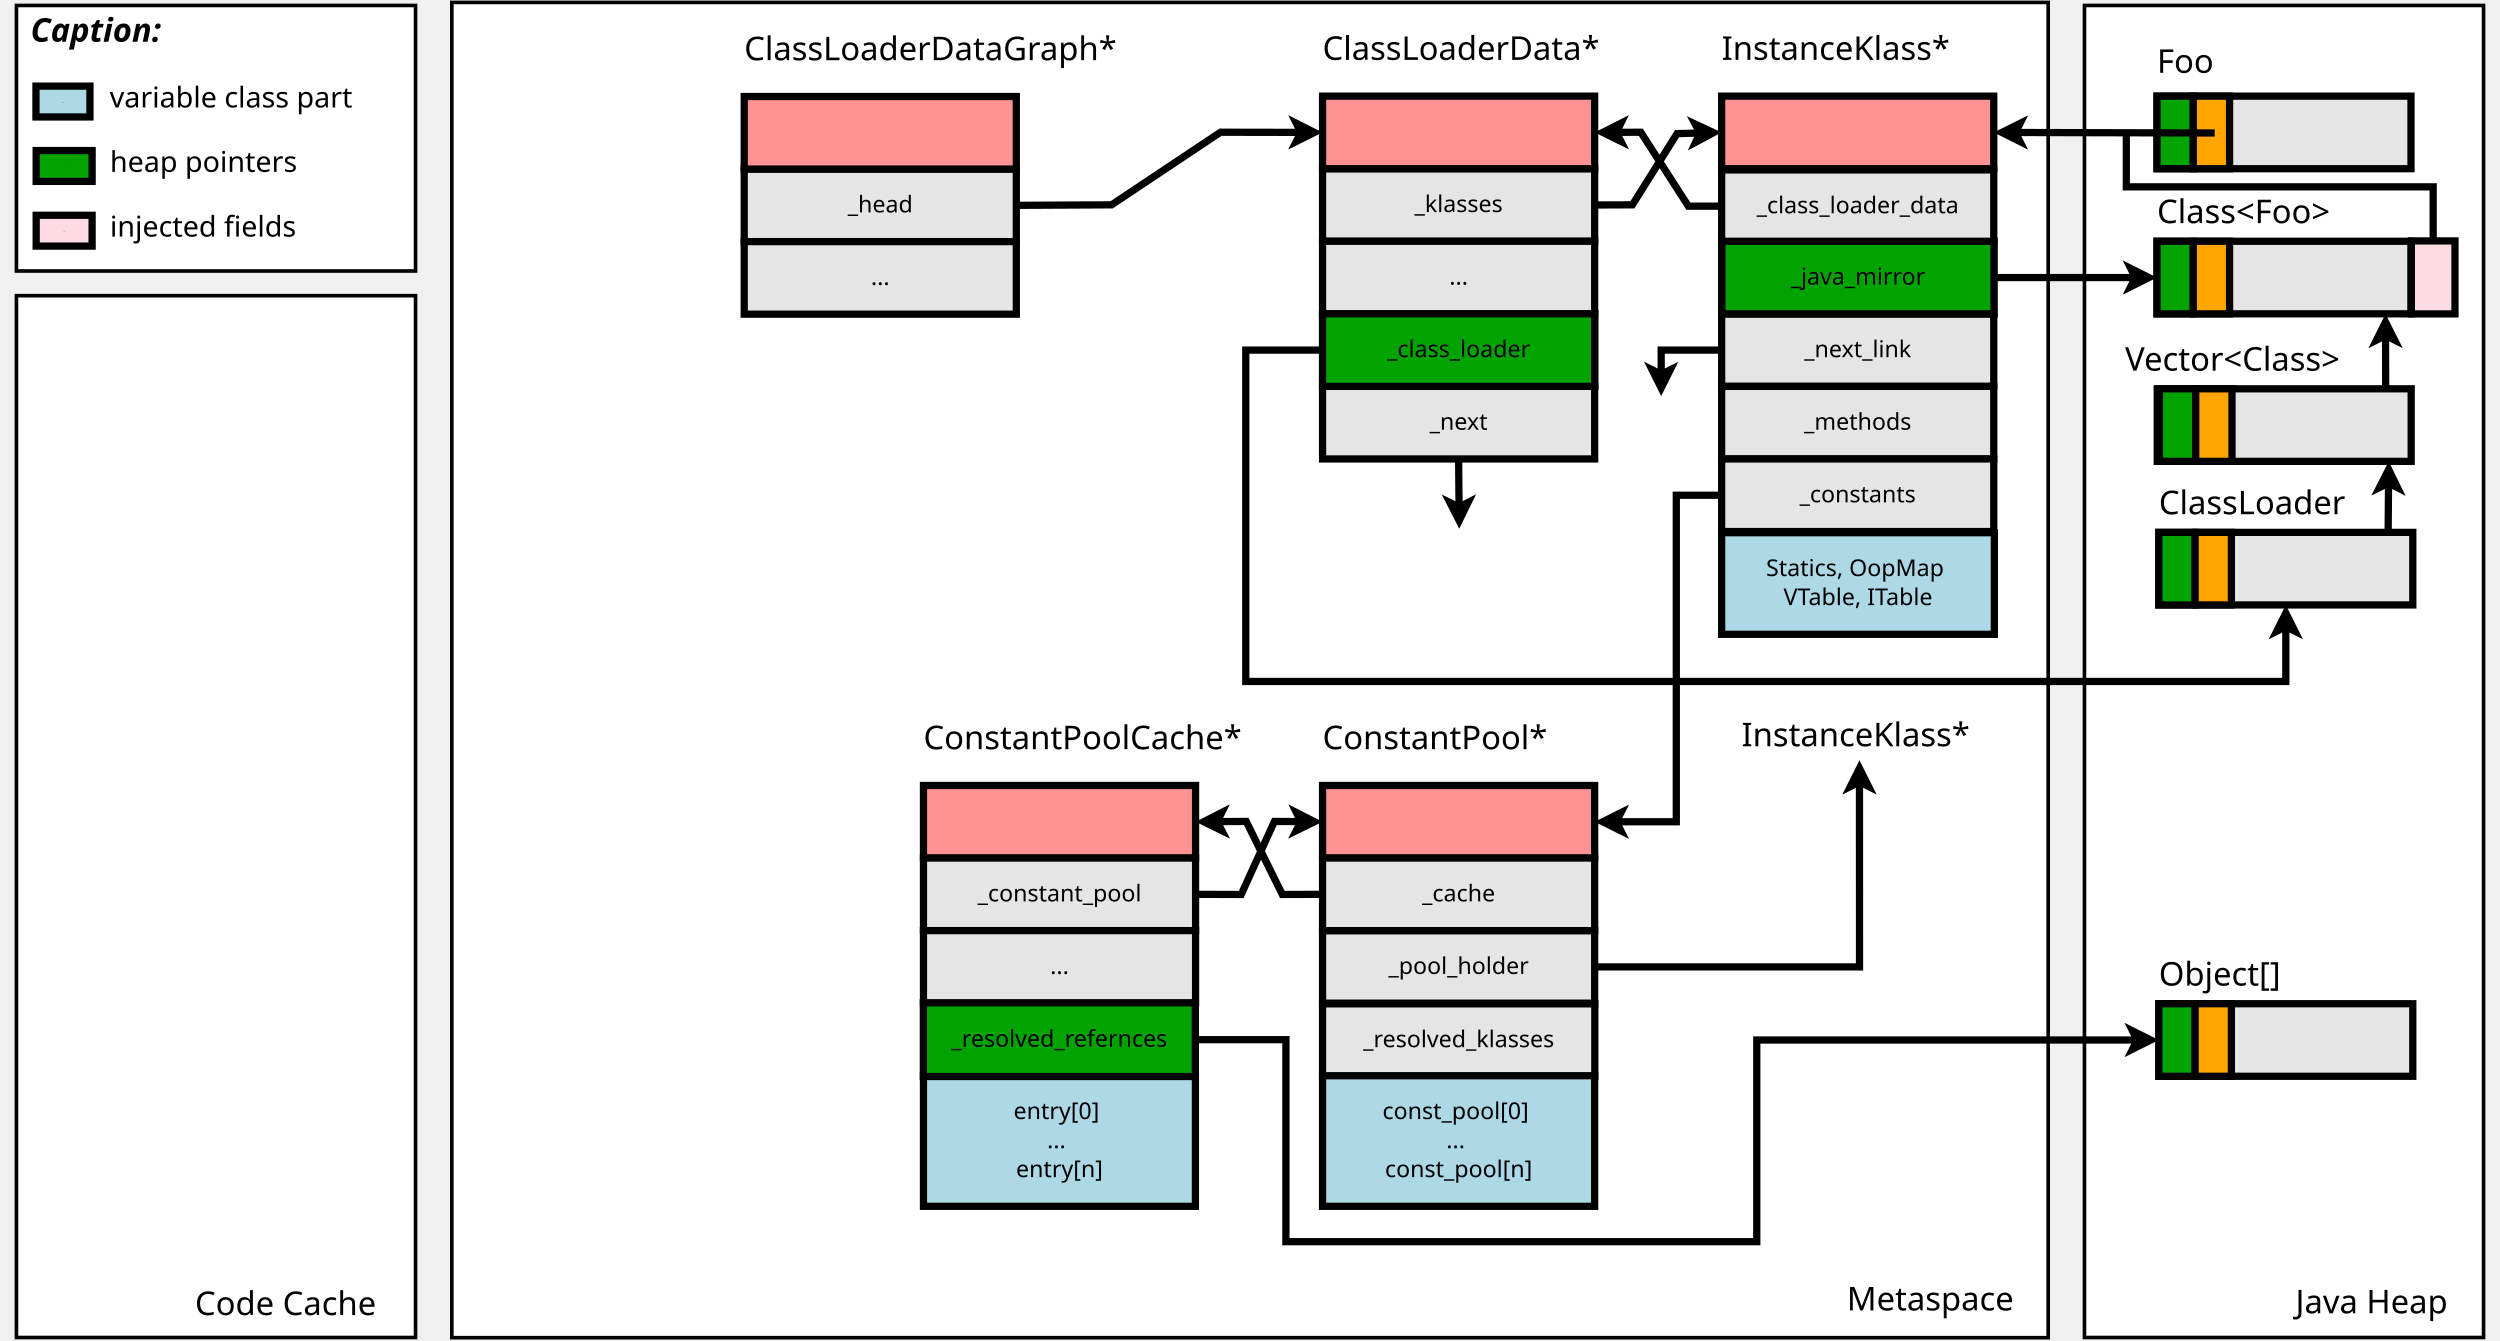
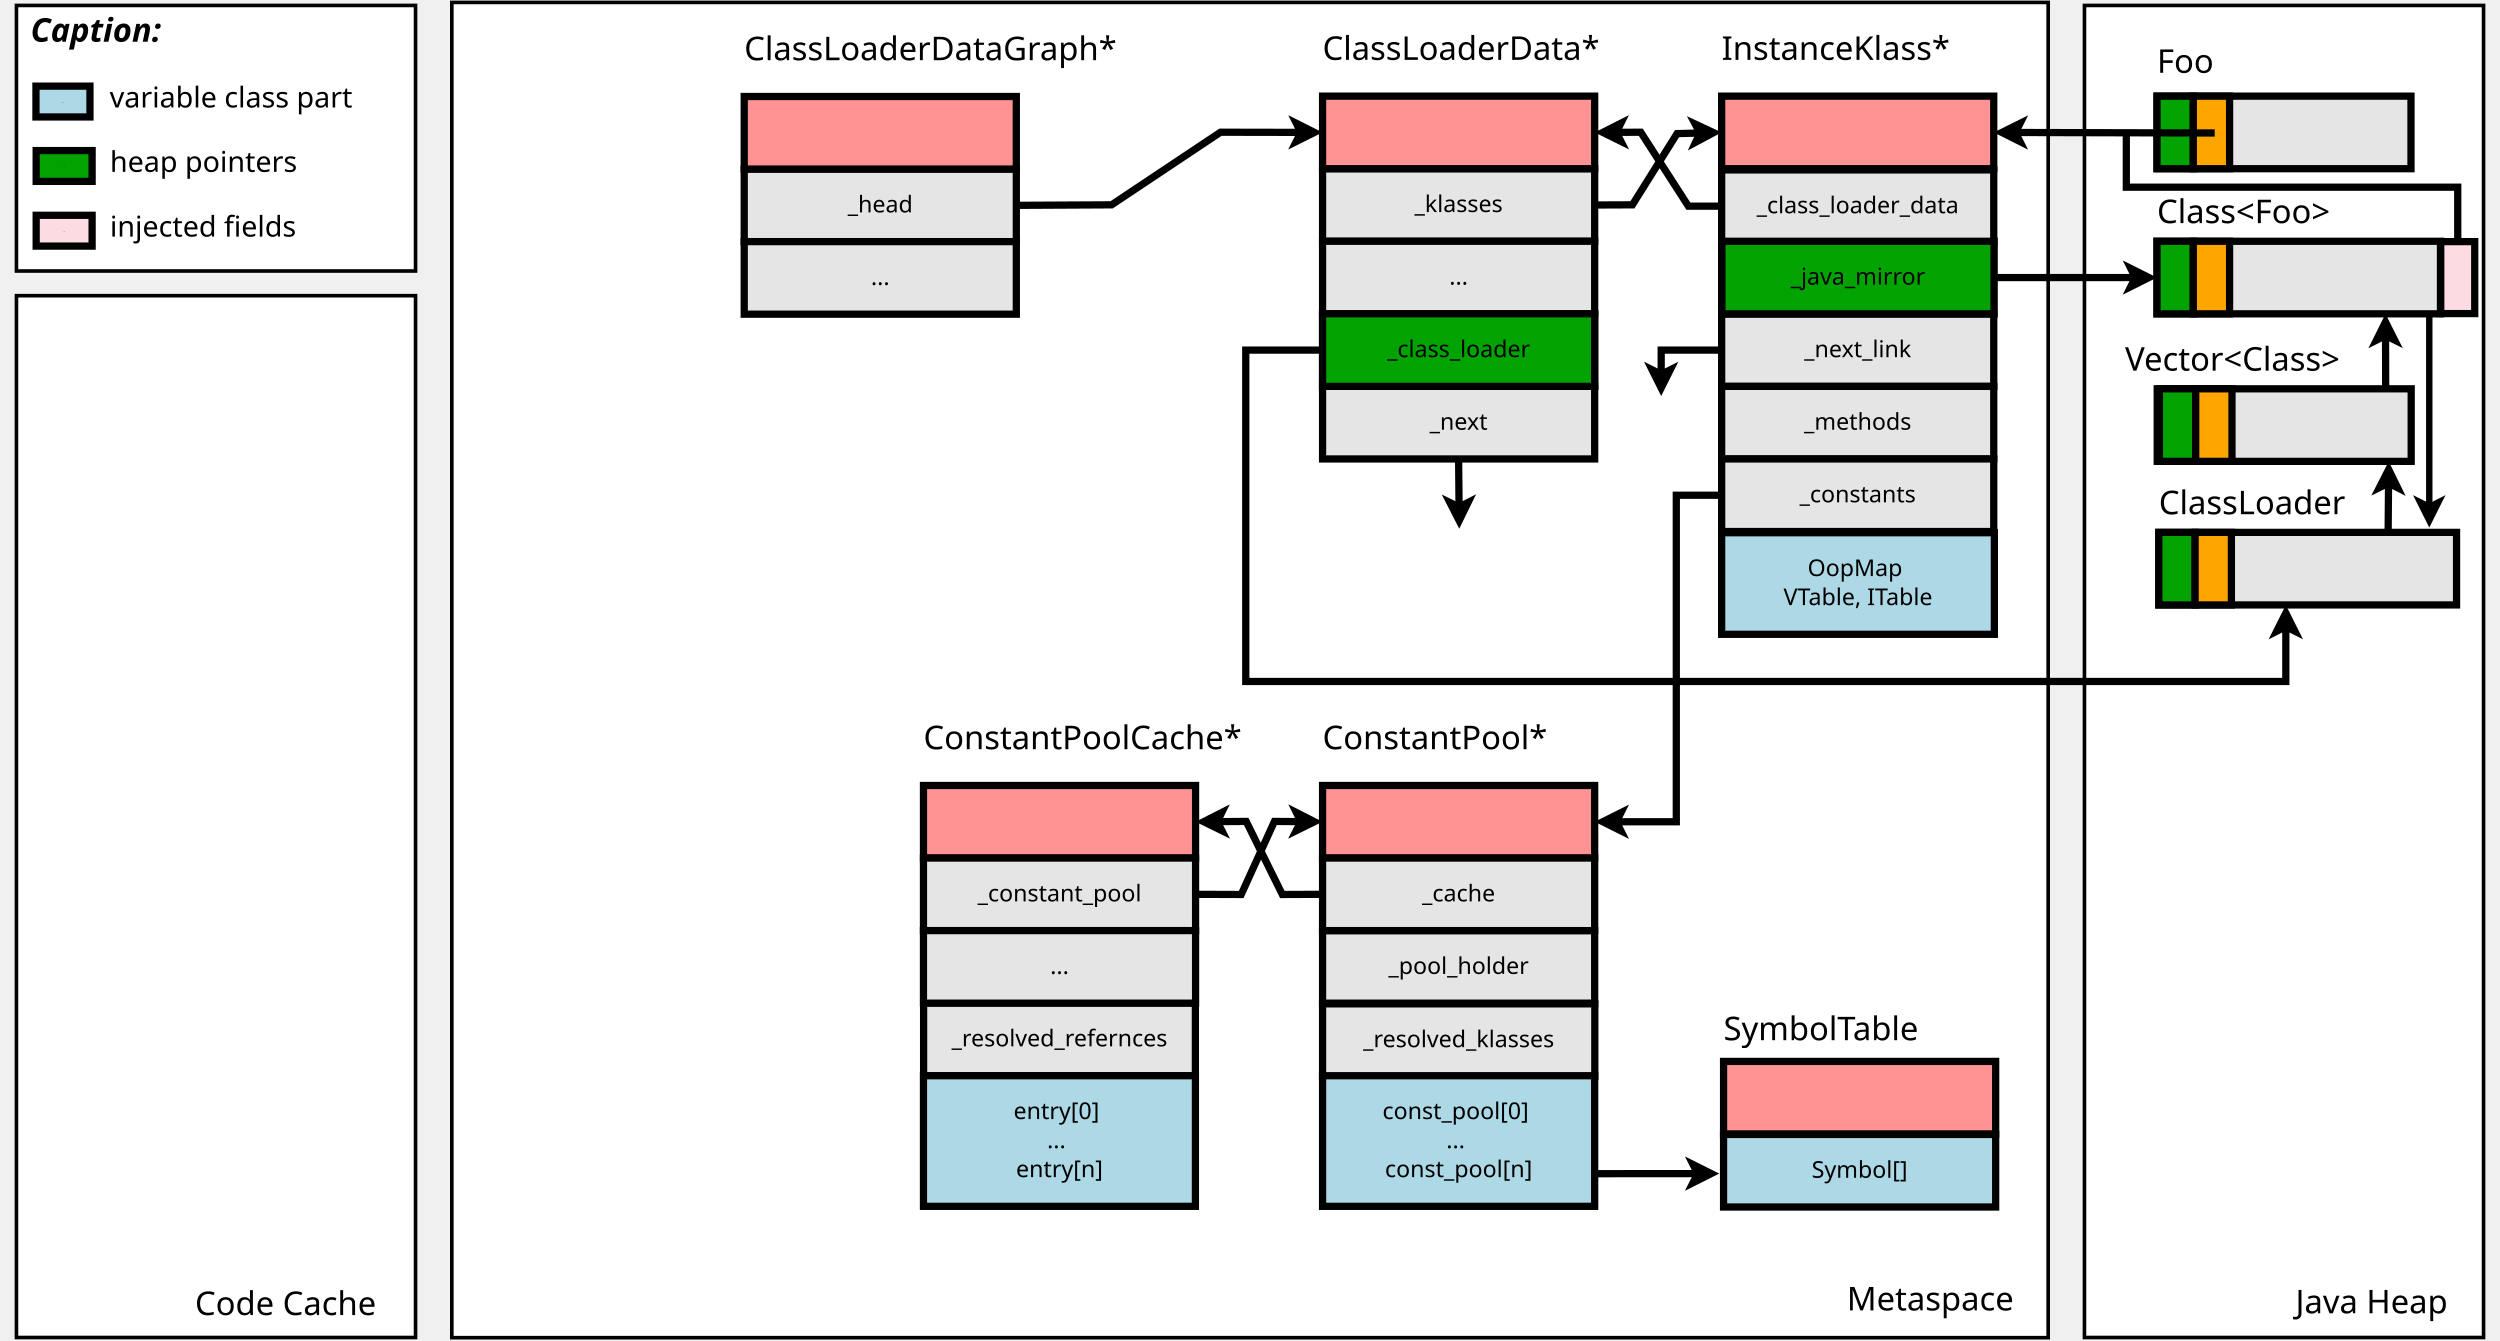
<svg xmlns="http://www.w3.org/2000/svg" width="69cm" height="37cm" viewBox="-181 -33 1362 739">
  <text font-size="12.8" style="fill: #000000;text-anchor:start;font-family:sans-serif;font-style:normal;font-weight:normal" x="-50" y="280">
    <tspan x="-50" y="280" />
  </text>
  <text font-size="12.8" style="fill: #000000;text-anchor:start;font-family:sans-serif;font-style:normal;font-weight:normal" x="-70" y="417.154">
    <tspan x="-70" y="417.154" />
  </text>
  <g>
    <rect style="fill: #ffffff" x="60" y="-31.662" width="880" height="736.067" />
    <rect style="fill: none; fill-opacity:0; stroke-width: 2; stroke: #000000" x="60" y="-31.662" width="880" height="736.067" />
  </g>
  <text font-size="18.062" style="fill: #000000;text-anchor:start;font-family:sans-serif;font-style:normal;font-weight:normal" x="829.03" y="689.372">
    <tspan x="829.03" y="689.372">Metaspace</tspan>
  </text>
  <g>
    <rect style="fill: #ffffff" x="-180" y="130" width="220" height="574.306" />
    <rect style="fill: none; fill-opacity:0; stroke-width: 2; stroke: #000000" x="-180" y="130" width="220" height="574.306" />
    <text font-size="12.8" style="fill: #000000;text-anchor:middle;font-family:sans-serif;font-style:normal;font-weight:normal" x="-70" y="421.053">
      <tspan x="-70" y="421.053" />
    </text>
  </g>
  <text font-size="18.062" style="fill: #000000;text-anchor:start;font-family:sans-serif;font-style:normal;font-weight:normal" x="-81.586" y="691.922">
    <tspan x="-81.586" y="691.922">Code Cache</tspan>
  </text>
  <g>
    <rect style="fill: #ffffff" x="960" y="-30" width="220" height="734.306" />
    <rect style="fill: none; fill-opacity:0; stroke-width: 2; stroke: #000000" x="960" y="-30" width="220" height="734.306" />
  </g>
  <text font-size="18.062" style="fill: #000000;text-anchor:start;font-family:sans-serif;font-style:normal;font-weight:normal" x="1076.35" y="690.958">
    <tspan x="1076.35" y="690.958">Java Heap</tspan>
  </text>
  <g>
    <rect style="fill: #ffffff" x="-180" y="-30" width="220" height="146.389" />
    <rect style="fill: none; fill-opacity:0; stroke-width: 2; stroke: #000000" x="-180" y="-30" width="220" height="146.389" />
    <text font-size="12.8" style="fill: #000000;text-anchor:middle;font-family:sans-serif;font-style:normal;font-weight:normal" x="-70" y="47.094">
      <tspan x="-70" y="47.094" />
    </text>
  </g>
  <g>
    <text font-size="18.062" style="fill: #000000;text-anchor:start;font-family:sans-serif;font-style:normal;font-weight:normal" x="1000" y="7.144">
      <tspan x="1000" y="7.144">Foo</tspan>
    </text>
    <g>
      <g>
        <rect style="fill: #e5e5e5" x="1000" y="20" width="140" height="40" />
        <rect style="fill: none; fill-opacity:0; stroke-width: 4; stroke: #000000" x="1000" y="20" width="140" height="40" />
        <text font-size="12.8" style="fill: #000000;text-anchor:middle;font-family:sans-serif;font-style:normal;font-weight:normal" x="1070" y="43.9">
          <tspan x="1070" y="43.9" />
        </text>
      </g>
      <g>
        <rect style="fill: #00a300" x="1000" y="20" width="20" height="40" />
        <rect style="fill: none; fill-opacity:0; stroke-width: 4; stroke: #000000" x="1000" y="20" width="20" height="40" />
        <text font-size="12.8" style="fill: #000000;text-anchor:middle;font-family:sans-serif;font-style:normal;font-weight:normal" x="1010" y="43.9">
          <tspan x="1010" y="43.9" />
        </text>
      </g>
      <g>
        <rect style="fill: #ffa500" x="1020" y="20" width="20" height="40" />
        <rect style="fill: none; fill-opacity:0; stroke-width: 4; stroke: #000000" x="1020" y="20" width="20" height="40" />
        <text font-size="12.8" style="fill: #000000;text-anchor:middle;font-family:sans-serif;font-style:normal;font-weight:normal" x="1030" y="43.9">
          <tspan x="1030" y="43.9" />
        </text>
      </g>
    </g>
  </g>
  <g>
    <rect style="fill: #e5e5e5" x="760" y="140" width="150" height="40" />
    <rect style="fill: none; fill-opacity:0; stroke-width: 4; stroke: #000000" x="760" y="140" width="150" height="40" />
    <text font-size="12.8" style="fill: #000000;text-anchor:middle;font-family:sans-serif;font-style:normal;font-weight:normal" x="835" y="163.9">
      <tspan x="835" y="163.9">_next_link</tspan>
    </text>
  </g>
  <g>
    <rect style="fill: #ff9292" x="760" y="20" width="150" height="40" />
    <rect style="fill: none; fill-opacity:0; stroke-width: 4; stroke: #000000" x="760" y="20" width="150" height="40" />
    <text font-size="12.8" style="fill: #000000;text-anchor:middle;font-family:sans-serif;font-style:normal;font-weight:normal" x="835" y="43.9">
      <tspan x="835" y="43.9" />
    </text>
  </g>
  <g>
    <rect style="fill: #e5e5e5" x="760" y="180" width="150" height="40" />
    <rect style="fill: none; fill-opacity:0; stroke-width: 4; stroke: #000000" x="760" y="180" width="150" height="40" />
    <text font-size="12.8" style="fill: #000000;text-anchor:middle;font-family:sans-serif;font-style:normal;font-weight:normal" x="835" y="203.9">
      <tspan x="835" y="203.9">_methods</tspan>
    </text>
  </g>
  <g>
    <rect style="fill: #e5e5e5" x="760" y="220" width="150" height="40" />
    <rect style="fill: none; fill-opacity:0; stroke-width: 4; stroke: #000000" x="760" y="220" width="150" height="40" />
    <text font-size="12.8" style="fill: #000000;text-anchor:middle;font-family:sans-serif;font-style:normal;font-weight:normal" x="835" y="243.9">
      <tspan x="835" y="243.9">_constants</tspan>
    </text>
  </g>
  <g>
    <rect style="fill: #e5e5e5" x="760" y="100" width="150" height="40" />
    <rect style="fill: none; fill-opacity:0; stroke-width: 4; stroke: #000000" x="760" y="100" width="150" height="40" />
    <text font-size="12.8" style="fill: #000000;text-anchor:middle;font-family:sans-serif;font-style:normal;font-weight:normal" x="835" y="123.9">
      <tspan x="835" y="123.9">_java_mirror</tspan>
    </text>
  </g>
  <text font-size="18.062" style="fill: #000000;text-anchor:start;font-family:sans-serif;font-style:normal;font-weight:normal" x="760" y="0">
    <tspan x="760" y="0">InstanceKlass*</tspan>
  </text>
  <text font-size="12.8" style="fill: #000000;text-anchor:start;font-family:sans-serif;font-style:normal;font-weight:normal" x="835" y="160">
    <tspan x="835" y="160" />
  </text>
  <g>
    <rect style="fill: #e5e5e5" x="760" y="60.667" width="150" height="40" />
    <rect style="fill: none; fill-opacity:0; stroke-width: 4; stroke: #000000" x="760" y="60.667" width="150" height="40" />
    <text font-size="12.8" style="fill: #000000;text-anchor:middle;font-family:sans-serif;font-style:normal;font-weight:normal" x="835" y="84.567">
      <tspan x="835" y="84.567">_class_loader_data</tspan>
    </text>
  </g>
  <g>
    <line style="fill: none; fill-opacity:0; stroke-width: 4; stroke: #000000" x1="1031.79" y1="40.314" x2="921.972" y2="40.031" />
    <polygon style="fill: #000000" points="914.472,40.011 924.485,35.037 921.972,40.031 924.459,45.037 " />
    <polygon style="fill: none; fill-opacity:0; stroke-width: 4; stroke: #000000" points="914.472,40.011 924.485,35.037 921.972,40.031 924.459,45.037 " />
  </g>
  <g>
    <rect style="fill: #add8e6" x="760" y="260.666" width="150.333" height="56" />
    <rect style="fill: none; fill-opacity:0; stroke-width: 4; stroke: #000000" x="760" y="260.666" width="150.333" height="56" />
    <text font-size="12.8" style="fill: #000000;text-anchor:middle;font-family:sans-serif;font-style:normal;font-weight:normal" x="835.167" y="284.566">
-       <tspan x="835.167" y="284.566">Statics, OopMap</tspan>
+       <tspan x="835.167" y="284.566">OopMap</tspan>
      <tspan x="835.167" y="300.566">VTable, ITable</tspan>
    </text>
  </g>
  <g>
    <text font-size="18.062" style="fill: #000000;text-anchor:start;font-family:sans-serif;font-style:italic;font-weight:700" x="-172.205" y="-10">
      <tspan x="-172.205" y="-10">Caption:</tspan>
    </text>
    <g>
      <g>
        <rect style="fill: #add8e6" x="-169.247" y="14.481" width="29.771" height="16.997" />
        <rect style="fill: none; fill-opacity:0; stroke-width: 4; stroke: #000000" x="-169.247" y="14.481" width="29.771" height="16.997" />
        <text font-size="1.6" style="fill: #000000;text-anchor:middle;font-family:sans-serif;font-style:normal;font-weight:normal" x="-154.361" y="23.48">
          <tspan x="-154.361" y="23.48">...</tspan>
        </text>
      </g>
      <text font-size="15.804" style="fill: #000000;text-anchor:start;font-family:sans-serif;font-style:normal;font-weight:normal" x="-128.587" y="26.238">
        <tspan x="-128.587" y="26.238">variable class part</tspan>
      </text>
      <text font-size="12.8" style="fill: #000000;text-anchor:start;font-family:sans-serif;font-style:normal;font-weight:normal" x="-102.383" y="14.447">
        <tspan x="-102.383" y="14.447" />
      </text>
    </g>
  </g>
  <g>
-     <g>
-       <g>
-         <rect style="fill: #e5e5e5" x="1000" y="100" width="140" height="40" />
-         <rect style="fill: none; fill-opacity:0; stroke-width: 4; stroke: #000000" x="1000" y="100" width="140" height="40" />
-         <text font-size="12.8" style="fill: #000000;text-anchor:middle;font-family:sans-serif;font-style:normal;font-weight:normal" x="1070" y="123.9">
-           <tspan x="1070" y="123.9" />
-         </text>
-       </g>
-       <g>
-         <rect style="fill: #00a300" x="1000" y="100" width="20" height="40" />
-         <rect style="fill: none; fill-opacity:0; stroke-width: 4; stroke: #000000" x="1000" y="100" width="20" height="40" />
-         <text font-size="12.8" style="fill: #000000;text-anchor:middle;font-family:sans-serif;font-style:normal;font-weight:normal" x="1010" y="123.9">
-           <tspan x="1010" y="123.9" />
-         </text>
-       </g>
-       <g>
-         <rect style="fill: #ffa500" x="1020" y="100" width="20" height="40" />
-         <rect style="fill: none; fill-opacity:0; stroke-width: 4; stroke: #000000" x="1020" y="100" width="20" height="40" />
-         <text font-size="12.8" style="fill: #000000;text-anchor:middle;font-family:sans-serif;font-style:normal;font-weight:normal" x="1030" y="123.9">
-           <tspan x="1030" y="123.9" />
-         </text>
-       </g>
-     </g>
-     <text font-size="18.062" style="fill: #000000;text-anchor:start;font-family:sans-serif;font-style:normal;font-weight:normal" x="1000" y="90">
-       <tspan x="1000" y="90">Class&lt;Foo&gt;</tspan>
-     </text>
-   </g>
+     <rect style="fill: #e5e5e5" x="1000" y="100" width="156.25" height="40" />
+     <rect style="fill: none; fill-opacity:0; stroke-width: 4; stroke: #000000" x="1000" y="100" width="156.25" height="40" />
+     <text font-size="12.8" style="fill: #000000;text-anchor:middle;font-family:sans-serif;font-style:normal;font-weight:normal" x="1078.13" y="123.9">
+       <tspan x="1078.13" y="123.9" />
+     </text>
+   </g>
+   <g>
+     <rect style="fill: #00a300" x="1000" y="100" width="20" height="40" />
+     <rect style="fill: none; fill-opacity:0; stroke-width: 4; stroke: #000000" x="1000" y="100" width="20" height="40" />
+     <text font-size="12.8" style="fill: #000000;text-anchor:middle;font-family:sans-serif;font-style:normal;font-weight:normal" x="1010" y="123.9">
+       <tspan x="1010" y="123.9" />
+     </text>
+   </g>
+   <g>
+     <rect style="fill: #ffa500" x="1020" y="100" width="20" height="40" />
+     <rect style="fill: none; fill-opacity:0; stroke-width: 4; stroke: #000000" x="1020" y="100" width="20" height="40" />
+     <text font-size="12.8" style="fill: #000000;text-anchor:middle;font-family:sans-serif;font-style:normal;font-weight:normal" x="1030" y="123.9">
+       <tspan x="1030" y="123.9" />
+     </text>
+   </g>
+   <text font-size="18.062" style="fill: #000000;text-anchor:start;font-family:sans-serif;font-style:normal;font-weight:normal" x="1000" y="90">
+     <tspan x="1000" y="90">Class&lt;Foo&gt;</tspan>
+   </text>
  <g>
    <polyline style="fill: none; fill-opacity:0; stroke-width: 4; stroke: #000000" points="910,120 955.438,120 955.438,120 988.028,120 " />
    <polygon style="fill: #000000" points="995.528,120 985.528,125 988.028,120 985.528,115 " />
    <polygon style="fill: none; fill-opacity:0; stroke-width: 4; stroke: #000000" points="995.528,120 985.528,125 988.028,120 985.528,115 " />
  </g>
  <g>
-     <rect style="fill: #00a300" x="760.147" y="100.002" width="150" height="40" />
-     <rect style="fill: none; fill-opacity:0; stroke-width: 4; stroke: #000000" x="760.147" y="100.002" width="150" height="40" />
-     <text font-size="12.8" style="fill: #000000;text-anchor:middle;font-family:sans-serif;font-style:normal;font-weight:normal" x="835.147" y="123.902">
-       <tspan x="835.147" y="123.902">_java_mirror</tspan>
+     <rect style="fill: #00a300" x="760.148" y="100.002" width="150" height="40" />
+     <rect style="fill: none; fill-opacity:0; stroke-width: 4; stroke: #000000" x="760.148" y="100.002" width="150" height="40" />
+     <text font-size="12.8" style="fill: #000000;text-anchor:middle;font-family:sans-serif;font-style:normal;font-weight:normal" x="835.148" y="123.902">
+       <tspan x="835.148" y="123.902">_java_mirror</tspan>
    </text>
  </g>
  <g>
    <g>
      <rect style="fill: #00a300" x="-169.129" y="50" width="30.842" height="16.997" />
      <rect style="fill: none; fill-opacity:0; stroke-width: 4; stroke: #000000" x="-169.129" y="50" width="30.842" height="16.997" />
      <text font-size="1.6" style="fill: #000000;text-anchor:middle;font-family:sans-serif;font-style:normal;font-weight:normal" x="-153.708" y="58.999">
        <tspan x="-153.708" y="58.999">...</tspan>
      </text>
    </g>
    <text font-size="15.804" style="fill: #000000;text-anchor:start;font-family:sans-serif;font-style:normal;font-weight:normal" x="-128.469" y="61.757">
      <tspan x="-128.469" y="61.757">heap pointers</tspan>
    </text>
  </g>
  <g>
-     <rect style="fill: #fcdce2" x="1140.21" y="99.805" width="24.042" height="40.241" />
-     <rect style="fill: none; fill-opacity:0; stroke-width: 4; stroke: #000000" x="1140.21" y="99.805" width="24.042" height="40.241" />
-     <text font-size="12.8" style="fill: #000000;text-anchor:middle;font-family:sans-serif;font-style:normal;font-weight:normal" x="1152.23" y="123.826">
-       <tspan x="1152.23" y="123.826" />
-     </text>
-   </g>
-   <polyline style="fill: none; fill-opacity:0; stroke-width: 4; stroke: #000000" points="1152.23,99.805 1152.23,69.997 983.076,69.997 983.076,40.189 " />
+     <rect style="fill: #fcdce2" x="1156.4" y="100.191" width="18.741" height="39.675" />
+     <rect style="fill: none; fill-opacity:0; stroke-width: 4; stroke: #000000" x="1156.4" y="100.191" width="18.741" height="39.675" />
+     <text font-size="1.6" style="fill: #000000;text-anchor:middle;font-family:sans-serif;font-style:normal;font-weight:normal" x="1165.77" y="120.529">
+       <tspan x="1165.77" y="120.529" />
+     </text>
+   </g>
+   <polyline style="fill: none; fill-opacity:0; stroke-width: 4; stroke: #000000" points="1165.77,100.191 1165.77,70.19 983.076,70.19 983.076,40.189 " />
  <text font-size="12.8" style="fill: #000000;text-anchor:start;font-family:sans-serif;font-style:normal;font-weight:normal" x="-103.136" y="49.965">
    <tspan x="-103.136" y="49.965" />
  </text>
  <g>
    <rect style="fill: #fcdce2" x="-169.129" y="85.674" width="30.842" height="16.997" />
    <rect style="fill: none; fill-opacity:0; stroke-width: 4; stroke: #000000" x="-169.129" y="85.674" width="30.842" height="16.997" />
    <text font-size="1.6" style="fill: #000000;text-anchor:middle;font-family:sans-serif;font-style:normal;font-weight:normal" x="-153.708" y="94.673">
      <tspan x="-153.708" y="94.673">...</tspan>
    </text>
  </g>
  <text font-size="15.804" style="fill: #000000;text-anchor:start;font-family:sans-serif;font-style:normal;font-weight:normal" x="-128.469" y="97.431">
    <tspan x="-128.469" y="97.431">injected fields</tspan>
  </text>
  <g>
    <rect style="fill: #e5e5e5" x="540" y="60" width="150" height="40" />
    <rect style="fill: none; fill-opacity:0; stroke-width: 4; stroke: #000000" x="540" y="60" width="150" height="40" />
    <text font-size="12.8" style="fill: #000000;text-anchor:middle;font-family:sans-serif;font-style:normal;font-weight:normal" x="615" y="83.9">
      <tspan x="615" y="83.9">_klasses</tspan>
    </text>
  </g>
  <g>
    <rect style="fill: #ff9292" x="540" y="20" width="150" height="40" />
    <rect style="fill: none; fill-opacity:0; stroke-width: 4; stroke: #000000" x="540" y="20" width="150" height="40" />
    <text font-size="12.8" style="fill: #000000;text-anchor:middle;font-family:sans-serif;font-style:normal;font-weight:normal" x="615" y="43.9">
      <tspan x="615" y="43.9" />
    </text>
  </g>
  <g>
    <rect style="fill: #e5e5e5" x="540" y="140" width="150" height="40" />
    <rect style="fill: none; fill-opacity:0; stroke-width: 4; stroke: #000000" x="540" y="140" width="150" height="40" />
    <text font-size="12.8" style="fill: #000000;text-anchor:middle;font-family:sans-serif;font-style:normal;font-weight:normal" x="615" y="163.9">
      <tspan x="615" y="163.9">_class_loader</tspan>
    </text>
  </g>
  <g>
    <rect style="fill: #e5e5e5" x="540" y="100" width="150" height="40" />
    <rect style="fill: none; fill-opacity:0; stroke-width: 4; stroke: #000000" x="540" y="100" width="150" height="40" />
    <text font-size="12.8" style="fill: #000000;text-anchor:middle;font-family:sans-serif;font-style:normal;font-weight:normal" x="615" y="123.9">
      <tspan x="615" y="123.9">...</tspan>
    </text>
  </g>
  <g>
    <rect style="fill: #e5e5e5" x="540" y="180" width="150" height="40" />
    <rect style="fill: none; fill-opacity:0; stroke-width: 4; stroke: #000000" x="540" y="180" width="150" height="40" />
    <text font-size="12.8" style="fill: #000000;text-anchor:middle;font-family:sans-serif;font-style:normal;font-weight:normal" x="615" y="203.9">
      <tspan x="615" y="203.9">_next</tspan>
    </text>
  </g>
  <text font-size="18.062" style="fill: #000000;text-anchor:start;font-family:sans-serif;font-style:normal;font-weight:normal" x="540" y="0">
    <tspan x="540" y="0">ClassLoaderData*</tspan>
  </text>
  <text font-size="12.8" style="fill: #000000;text-anchor:start;font-family:sans-serif;font-style:normal;font-weight:normal" x="640" y="80">
    <tspan x="640" y="80" />
  </text>
  <text font-size="12.8" style="fill: #000000;text-anchor:start;font-family:sans-serif;font-style:normal;font-weight:normal" x="640" y="80">
    <tspan x="640" y="80" />
  </text>
  <text font-size="12.8" style="fill: #000000;text-anchor:start;font-family:sans-serif;font-style:normal;font-weight:normal" x="600" y="80">
    <tspan x="600" y="80" />
  </text>
  <text font-size="12.8" style="fill: #000000;text-anchor:start;font-family:sans-serif;font-style:normal;font-weight:normal" x="640" y="80">
    <tspan x="640" y="80" />
  </text>
  <text font-size="12.8" style="fill: #000000;text-anchor:start;font-family:sans-serif;font-style:normal;font-weight:normal" x="640" y="80">
    <tspan x="640" y="80" />
  </text>
  <text font-size="12.8" style="fill: #000000;text-anchor:start;font-family:sans-serif;font-style:normal;font-weight:normal" x="615" y="160">
    <tspan x="615" y="160" />
  </text>
  <g>
    <polyline style="fill: none; fill-opacity:0; stroke-width: 4; stroke: #000000" points="690,80 710.792,79.913 735.42,40.66 748.032,40.321 " />
    <polygon style="fill: #000000" points="755.529,40.12 745.667,45.387 748.032,40.321 745.399,35.39 " />
    <polygon style="fill: none; fill-opacity:0; stroke-width: 4; stroke: #000000" points="755.529,40.12 745.667,45.387 748.032,40.321 745.399,35.39 " />
  </g>
  <g>
    <polyline style="fill: none; fill-opacity:0; stroke-width: 4; stroke: #000000" points="760,80.667 741.666,80.667 715.41,39.89 701.972,39.948 " />
    <polygon style="fill: #000000" points="694.472,39.981 704.45,34.938 701.972,39.948 704.494,44.937 " />
    <polygon style="fill: none; fill-opacity:0; stroke-width: 4; stroke: #000000" points="694.472,39.981 704.45,34.938 701.972,39.948 704.494,44.937 " />
  </g>
  <g>
    <polyline style="fill: none; fill-opacity:0; stroke-width: 4; stroke: #000000" points="760,160 726.668,160 726.668,173.361 " />
    <polygon style="fill: #000000" points="726.668,180.861 721.668,170.861 726.668,173.361 731.668,170.861 " />
    <polygon style="fill: none; fill-opacity:0; stroke-width: 4; stroke: #000000" points="726.668,180.861 721.668,170.861 726.668,173.361 731.668,170.861 " />
  </g>
  <g>
    <polyline style="fill: none; fill-opacity:0; stroke-width: 4; stroke: #000000" points="540,160 497.666,160 497.666,342.666 1071,342.666 1071,312.444 " />
    <polygon style="fill: #000000" points="1071,304.944 1076,314.944 1071,312.444 1066,314.944 " />
    <polygon style="fill: none; fill-opacity:0; stroke-width: 4; stroke: #000000" points="1071,304.944 1076,314.944 1071,312.444 1066,314.944 " />
  </g>
  <g>
-     <g>
-       <g>
-         <rect style="fill: #e5e5e5" x="1001" y="260.472" width="140" height="40" />
-         <rect style="fill: none; fill-opacity:0; stroke-width: 4; stroke: #000000" x="1001" y="260.472" width="140" height="40" />
-         <text font-size="12.8" style="fill: #000000;text-anchor:middle;font-family:sans-serif;font-style:normal;font-weight:normal" x="1071" y="284.372">
-           <tspan x="1071" y="284.372" />
-         </text>
-       </g>
-       <text font-size="18.062" style="fill: #000000;text-anchor:start;font-family:sans-serif;font-style:normal;font-weight:normal" x="1001" y="250.472">
-         <tspan x="1001" y="250.472">ClassLoader</tspan>
-       </text>
-     </g>
-     <g>
-       <rect style="fill: #00a300" x="1001" y="260.472" width="20" height="40" />
-       <rect style="fill: none; fill-opacity:0; stroke-width: 4; stroke: #000000" x="1001" y="260.472" width="20" height="40" />
-       <text font-size="12.8" style="fill: #000000;text-anchor:middle;font-family:sans-serif;font-style:normal;font-weight:normal" x="1011" y="284.372">
-         <tspan x="1011" y="284.372" />
-       </text>
-     </g>
-     <g>
-       <rect style="fill: #ffa500" x="1021" y="260.472" width="20" height="40" />
-       <rect style="fill: none; fill-opacity:0; stroke-width: 4; stroke: #000000" x="1021" y="260.472" width="20" height="40" />
-       <text font-size="12.8" style="fill: #000000;text-anchor:middle;font-family:sans-serif;font-style:normal;font-weight:normal" x="1031" y="284.372">
-         <tspan x="1031" y="284.372" />
-       </text>
-     </g>
+     <rect style="fill: #e5e5e5" x="1001" y="260.472" width="164.116" height="40" />
+     <rect style="fill: none; fill-opacity:0; stroke-width: 4; stroke: #000000" x="1001" y="260.472" width="164.116" height="40" />
+     <text font-size="12.8" style="fill: #000000;text-anchor:middle;font-family:sans-serif;font-style:normal;font-weight:normal" x="1083.06" y="284.372">
+       <tspan x="1083.06" y="284.372" />
+     </text>
+   </g>
+   <text font-size="18.062" style="fill: #000000;text-anchor:start;font-family:sans-serif;font-style:normal;font-weight:normal" x="1001" y="250.472">
+     <tspan x="1001" y="250.472">ClassLoader</tspan>
+   </text>
+   <g>
+     <rect style="fill: #00a300" x="1001" y="260.472" width="20" height="40" />
+     <rect style="fill: none; fill-opacity:0; stroke-width: 4; stroke: #000000" x="1001" y="260.472" width="20" height="40" />
+     <text font-size="12.8" style="fill: #000000;text-anchor:middle;font-family:sans-serif;font-style:normal;font-weight:normal" x="1011" y="284.372">
+       <tspan x="1011" y="284.372" />
+     </text>
+   </g>
+   <g>
+     <rect style="fill: #ffa500" x="1021" y="260.472" width="20" height="40" />
+     <rect style="fill: none; fill-opacity:0; stroke-width: 4; stroke: #000000" x="1021" y="260.472" width="20" height="40" />
+     <text font-size="12.8" style="fill: #000000;text-anchor:middle;font-family:sans-serif;font-style:normal;font-weight:normal" x="1031" y="284.372">
+       <tspan x="1031" y="284.372" />
+     </text>
  </g>
  <g>
    <rect style="fill: #00a300" x="540" y="139.985" width="150" height="40" />
    <rect style="fill: none; fill-opacity:0; stroke-width: 4; stroke: #000000" x="540" y="139.985" width="150" height="40" />
    <text font-size="12.8" style="fill: #000000;text-anchor:middle;font-family:sans-serif;font-style:normal;font-weight:normal" x="615" y="163.885">
      <tspan x="615" y="163.885">_class_loader</tspan>
    </text>
  </g>
  <g>
    <g>
      <rect style="fill: #e5e5e5" x="1000.11" y="181.333" width="140" height="40" />
      <rect style="fill: none; fill-opacity:0; stroke-width: 4; stroke: #000000" x="1000.11" y="181.333" width="140" height="40" />
      <text font-size="12.8" style="fill: #000000;text-anchor:middle;font-family:sans-serif;font-style:normal;font-weight:normal" x="1070.11" y="205.233">
        <tspan x="1070.11" y="205.233" />
      </text>
    </g>
    <text font-size="18.062" style="fill: #000000;text-anchor:start;font-family:sans-serif;font-style:normal;font-weight:normal" x="982.382" y="171.333">
      <tspan x="982.382" y="171.333">Vector&lt;Class&gt;</tspan>
    </text>
    <g>
      <line style="fill: none; fill-opacity:0; stroke-width: 4; stroke: #000000" x1="1126.05" y1="181.333" x2="1125.97" y2="151.972" />
      <polygon style="fill: #000000" points="1125.95,144.472 1130.98,154.459 1125.97,151.972 1120.98,154.485 " />
      <polygon style="fill: none; fill-opacity:0; stroke-width: 4; stroke: #000000" points="1125.95,144.472 1130.98,154.459 1125.97,151.972 1120.98,154.485 " />
    </g>
    <g>
      <rect style="fill: #00a300" x="1001.33" y="181.333" width="20" height="40" />
      <rect style="fill: none; fill-opacity:0; stroke-width: 4; stroke: #000000" x="1001.33" y="181.333" width="20" height="40" />
      <text font-size="12.8" style="fill: #000000;text-anchor:middle;font-family:sans-serif;font-style:normal;font-weight:normal" x="1011.33" y="205.233">
        <tspan x="1011.33" y="205.233" />
      </text>
    </g>
    <g>
      <rect style="fill: #ffa500" x="1021.33" y="181.333" width="20" height="40" />
      <rect style="fill: none; fill-opacity:0; stroke-width: 4; stroke: #000000" x="1021.33" y="181.333" width="20" height="40" />
      <text font-size="12.8" style="fill: #000000;text-anchor:middle;font-family:sans-serif;font-style:normal;font-weight:normal" x="1031.33" y="205.233">
        <tspan x="1031.33" y="205.233" />
      </text>
    </g>
  </g>
  <g>
    <line style="fill: none; fill-opacity:0; stroke-width: 4; stroke: #000000" x1="1127.4" y1="260.472" x2="1127.63" y2="233.306" />
    <polygon style="fill: #000000" points="1127.69,225.806 1132.61,235.848 1127.63,233.306 1122.61,235.763 " />
    <polygon style="fill: none; fill-opacity:0; stroke-width: 4; stroke: #000000" points="1127.69,225.806 1132.61,235.848 1127.63,233.306 1122.61,235.763 " />
  </g>
  <g>
+     <line style="fill: none; fill-opacity:0; stroke-width: 3.528; stroke: #000000" x1="1150.08" y1="141.023" x2="1150.08" y2="246.4" />
+     <polygon style="fill: #000000" points="1150.08,253.9 1145.08,243.9 1150.08,246.4 1155.08,243.9 " />
+     <polygon style="fill: none; fill-opacity:0; stroke-width: 3.528; stroke: #000000" points="1150.08,253.9 1145.08,243.9 1150.08,246.4 1155.08,243.9 " />
+   </g>
+   <g>
    <line style="fill: none; fill-opacity:0; stroke-width: 4; stroke: #000000" x1="615" y1="220" x2="615.242" y2="246.504" />
    <polygon style="fill: #000000" points="615.311,254.004 610.22,244.05 615.242,246.504 620.219,243.959 " />
    <polygon style="fill: none; fill-opacity:0; stroke-width: 4; stroke: #000000" points="615.311,254.004 610.22,244.05 615.242,246.504 620.219,243.959 " />
  </g>
  <g>
    <rect style="fill: #e5e5e5" x="221.184" y="60.194" width="150" height="40" />
    <rect style="fill: none; fill-opacity:0; stroke-width: 4; stroke: #000000" x="221.184" y="60.194" width="150" height="40" />
    <text font-size="12.8" style="fill: #000000;text-anchor:middle;font-family:sans-serif;font-style:normal;font-weight:normal" x="296.184" y="84.094">
      <tspan x="296.184" y="84.094">_head</tspan>
    </text>
  </g>
  <g>
    <rect style="fill: #ff9292" x="221.184" y="20.194" width="150" height="40" />
    <rect style="fill: none; fill-opacity:0; stroke-width: 4; stroke: #000000" x="221.184" y="20.194" width="150" height="40" />
    <text font-size="12.8" style="fill: #000000;text-anchor:middle;font-family:sans-serif;font-style:normal;font-weight:normal" x="296.184" y="44.094">
      <tspan x="296.184" y="44.094" />
    </text>
  </g>
  <g>
    <rect style="fill: #e5e5e5" x="221.184" y="100.194" width="150" height="40" />
    <rect style="fill: none; fill-opacity:0; stroke-width: 4; stroke: #000000" x="221.184" y="100.194" width="150" height="40" />
    <text font-size="12.8" style="fill: #000000;text-anchor:middle;font-family:sans-serif;font-style:normal;font-weight:normal" x="296.184" y="124.094">
      <tspan x="296.184" y="124.094">...</tspan>
    </text>
  </g>
  <text font-size="18.062" style="fill: #000000;text-anchor:start;font-family:sans-serif;font-style:normal;font-weight:normal" x="221.184" y="0.194">
    <tspan x="221.184" y="0.194">ClassLoaderDataGraph*</tspan>
  </text>
  <text font-size="12.8" style="fill: #000000;text-anchor:start;font-family:sans-serif;font-style:normal;font-weight:normal" x="301.184" y="80.194">
    <tspan x="301.184" y="80.194" />
  </text>
  <g>
    <polyline style="fill: none; fill-opacity:0; stroke-width: 4; stroke: #000000" points="371.184,80.194 423.704,79.913 483.738,39.89 528.028,39.977 " />
    <polygon style="fill: #000000" points="535.528,39.991 525.518,44.972 528.028,39.977 525.538,34.972 " />
    <polygon style="fill: none; fill-opacity:0; stroke-width: 4; stroke: #000000" points="535.528,39.991 525.518,44.972 528.028,39.977 525.538,34.972 " />
  </g>
  <g>
    <polyline style="fill: none; fill-opacity:0; stroke-width: 4; stroke: #000000" points="760,240 735,240 735,420 701.972,420 " />
    <polygon style="fill: #000000" points="694.472,420 704.472,415 701.972,420 704.472,425 " />
    <polygon style="fill: none; fill-opacity:0; stroke-width: 4; stroke: #000000" points="694.472,420 704.472,415 701.972,420 704.472,425 " />
  </g>
  <text font-size="12.8" style="fill: #000000;text-anchor:start;font-family:sans-serif;font-style:normal;font-weight:normal" x="660" y="420">
    <tspan x="660" y="420" />
  </text>
  <g>
    <rect style="fill: #e5e5e5" x="540" y="480" width="150" height="40" />
    <rect style="fill: none; fill-opacity:0; stroke-width: 4; stroke: #000000" x="540" y="480" width="150" height="40" />
    <text font-size="12.8" style="fill: #000000;text-anchor:middle;font-family:sans-serif;font-style:normal;font-weight:normal" x="615" y="503.9">
      <tspan x="615" y="503.9">_pool_holder</tspan>
    </text>
  </g>
  <text font-size="18.062" style="fill: #000000;text-anchor:start;font-family:sans-serif;font-style:normal;font-weight:normal" x="540" y="380">
    <tspan x="540" y="380">ConstantPool*</tspan>
  </text>
  <text font-size="12.8" style="fill: #000000;text-anchor:start;font-family:sans-serif;font-style:normal;font-weight:normal" x="640" y="460">
    <tspan x="640" y="460" />
  </text>
  <text font-size="12.8" style="fill: #000000;text-anchor:start;font-family:sans-serif;font-style:normal;font-weight:normal" x="600" y="460">
    <tspan x="600" y="460" />
  </text>
  <g>
    <rect style="fill: #ff9292" x="540" y="400" width="150" height="40" />
    <rect style="fill: none; fill-opacity:0; stroke-width: 4; stroke: #000000" x="540" y="400" width="150" height="40" />
    <text font-size="12.8" style="fill: #000000;text-anchor:middle;font-family:sans-serif;font-style:normal;font-weight:normal" x="615" y="423.9">
      <tspan x="615" y="423.9" />
    </text>
  </g>
  <g>
    <rect style="fill: #e5e5e5" x="540" y="440" width="150" height="40" />
    <rect style="fill: none; fill-opacity:0; stroke-width: 4; stroke: #000000" x="540" y="440" width="150" height="40" />
    <text font-size="12.8" style="fill: #000000;text-anchor:middle;font-family:sans-serif;font-style:normal;font-weight:normal" x="615" y="463.9">
      <tspan x="615" y="463.9">_cache</tspan>
    </text>
  </g>
  <text font-size="12.8" style="fill: #000000;text-anchor:start;font-family:sans-serif;font-style:normal;font-weight:normal" x="680" y="460">
    <tspan x="680" y="460" />
  </text>
  <text font-size="12.8" style="fill: #000000;text-anchor:start;font-family:sans-serif;font-style:normal;font-weight:normal" x="620" y="460">
    <tspan x="620" y="460" />
  </text>
  <g>
    <rect style="fill: #e5e5e5" x="540" y="520.376" width="150.084" height="40" />
    <rect style="fill: none; fill-opacity:0; stroke-width: 4; stroke: #000000" x="540" y="520.376" width="150.084" height="40" />
    <text font-size="12.8" style="fill: #000000;text-anchor:middle;font-family:sans-serif;font-style:normal;font-weight:normal" x="615.042" y="544.276">
      <tspan x="615.042" y="544.276">_resolved_klasses</tspan>
    </text>
  </g>
-   <g>
-     <polyline style="fill: none; fill-opacity:0; stroke-width: 4; stroke: #000000" points="690,500 836,500 835.977,398.047 " />
-     <polygon style="fill: #000000" points="835.976,390.547 840.978,400.546 835.977,398.047 830.978,400.548 " />
-     <polygon style="fill: none; fill-opacity:0; stroke-width: 4; stroke: #000000" points="835.976,390.547 840.978,400.546 835.977,398.047 830.978,400.548 " />
-   </g>
-   <text font-size="18.062" style="fill: #000000;text-anchor:start;font-family:sans-serif;font-style:normal;font-weight:normal" x="770.963" y="378.369">
-     <tspan x="770.963" y="378.369">InstanceKlass*</tspan>
-   </text>
  <g>
    <rect style="fill: #add8e6" x="540" y="560" width="150" height="72" />
    <rect style="fill: none; fill-opacity:0; stroke-width: 4; stroke: #000000" x="540" y="560" width="150" height="72" />
    <text font-size="12.8" style="fill: #000000;text-anchor:middle;font-family:sans-serif;font-style:normal;font-weight:normal" x="615" y="583.9">
      <tspan x="615" y="583.9">const_pool[0]</tspan>
      <tspan x="615" y="599.9">...</tspan>
      <tspan x="615" y="615.9">const_pool[n]</tspan>
    </text>
  </g>
  <g>
+     <rect style="fill: #ff9292" x="761.052" y="552.106" width="150" height="40" />
+     <rect style="fill: none; fill-opacity:0; stroke-width: 4; stroke: #000000" x="761.052" y="552.106" width="150" height="40" />
+     <text font-size="12.8" style="fill: #000000;text-anchor:middle;font-family:sans-serif;font-style:normal;font-weight:normal" x="836.052" y="576.006">
+       <tspan x="836.052" y="576.006" />
+     </text>
+   </g>
+   <g>
+     <rect style="fill: #add8e6" x="761.052" y="592.37" width="150" height="40" />
+     <rect style="fill: none; fill-opacity:0; stroke-width: 4; stroke: #000000" x="761.052" y="592.37" width="150" height="40" />
+     <text font-size="12.8" style="fill: #000000;text-anchor:middle;font-family:sans-serif;font-style:normal;font-weight:normal" x="836.052" y="616.27">
+       <tspan x="836.052" y="616.27">Symbol[]</tspan>
+     </text>
+   </g>
+   <text font-size="18.062" style="fill: #000000;text-anchor:start;font-family:sans-serif;font-style:normal;font-weight:normal" x="761.052" y="540.43">
+     <tspan x="761.052" y="540.43">SymbolTable</tspan>
+   </text>
+   <g>
+     <line style="fill: none; fill-opacity:0; stroke-width: 4; stroke: #000000" x1="690" y1="614" x2="746.724" y2="613.95" />
+     <polygon style="fill: #000000" points="754.224,613.944 744.228,618.953 746.724,613.95 744.22,608.953 " />
+     <polygon style="fill: none; fill-opacity:0; stroke-width: 4; stroke: #000000" points="754.224,613.944 744.228,618.953 746.724,613.95 744.22,608.953 " />
+   </g>
+   <g>
    <rect style="fill: #ff9292" x="320" y="400" width="150" height="40" />
    <rect style="fill: none; fill-opacity:0; stroke-width: 4; stroke: #000000" x="320" y="400" width="150" height="40" />
    <text font-size="12.8" style="fill: #000000;text-anchor:middle;font-family:sans-serif;font-style:normal;font-weight:normal" x="395" y="423.9">
      <tspan x="395" y="423.9" />
    </text>
  </g>
  <g>
    <rect style="fill: #e5e5e5" x="320" y="440" width="150" height="40" />
    <rect style="fill: none; fill-opacity:0; stroke-width: 4; stroke: #000000" x="320" y="440" width="150" height="40" />
    <text font-size="12.8" style="fill: #000000;text-anchor:middle;font-family:sans-serif;font-style:normal;font-weight:normal" x="395" y="463.9">
      <tspan x="395" y="463.9">_constant_pool</tspan>
    </text>
  </g>
  <g>
-     <rect style="fill: #e5e5e5" x="320.072" y="519.815" width="149.818" height="40.185" />
-     <rect style="fill: none; fill-opacity:0; stroke-width: 4; stroke: #000000" x="320.072" y="519.815" width="149.818" height="40.185" />
+     <rect style="fill: #e5e5e5" x="320.072" y="519.816" width="149.818" height="40.185" />
+     <rect style="fill: none; fill-opacity:0; stroke-width: 4; stroke: #000000" x="320.072" y="519.816" width="149.818" height="40.185" />
    <text font-size="12.8" style="fill: #000000;text-anchor:middle;font-family:sans-serif;font-style:normal;font-weight:normal" x="394.981" y="543.808">
      <tspan x="394.981" y="543.808">_resolved_refernces</tspan>
    </text>
  </g>
  <text font-size="18.062" style="fill: #000000;text-anchor:start;font-family:sans-serif;font-style:normal;font-weight:normal" x="320" y="380">
    <tspan x="320" y="380">ConstantPoolCache*</tspan>
  </text>
  <g>
    <rect style="fill: #e5e5e5" x="320" y="480" width="150" height="40" />
    <rect style="fill: none; fill-opacity:0; stroke-width: 4; stroke: #000000" x="320" y="480" width="150" height="40" />
    <text font-size="12.8" style="fill: #000000;text-anchor:middle;font-family:sans-serif;font-style:normal;font-weight:normal" x="395" y="503.9">
      <tspan x="395" y="503.9">...</tspan>
    </text>
  </g>
  <text font-size="12.8" style="fill: #000000;text-anchor:start;font-family:sans-serif;font-style:normal;font-weight:normal" x="420" y="460">
    <tspan x="420" y="460" />
  </text>
  <g>
    <polyline style="fill: none; fill-opacity:0; stroke-width: 4; stroke: #000000" points="540,460 517.81,460.088 497.904,419.814 481.972,419.92 " />
    <polygon style="fill: #000000" points="474.472,419.97 484.438,414.904 481.972,419.92 484.505,424.903 " />
    <polygon style="fill: none; fill-opacity:0; stroke-width: 4; stroke: #000000" points="474.472,419.97 484.438,414.904 481.972,419.92 484.505,424.903 " />
  </g>
  <g>
    <polyline style="fill: none; fill-opacity:0; stroke-width: 4; stroke: #000000" points="470,460 495.158,460.088 513.464,419.814 528.028,419.916 " />
    <polygon style="fill: #000000" points="535.528,419.969 525.493,424.898 528.028,419.916 525.563,414.899 " />
    <polygon style="fill: none; fill-opacity:0; stroke-width: 4; stroke: #000000" points="535.528,419.969 525.493,424.898 528.028,419.916 525.563,414.899 " />
  </g>
  <g>
    <rect style="fill: #add8e6" x="320" y="560" width="149.914" height="72" />
    <rect style="fill: none; fill-opacity:0; stroke-width: 4; stroke: #000000" x="320" y="560" width="149.914" height="72" />
    <text font-size="12.8" style="fill: #000000;text-anchor:middle;font-family:sans-serif;font-style:normal;font-weight:normal" x="394.957" y="583.9">
      <tspan x="394.957" y="583.9">entry[0]</tspan>
      <tspan x="394.957" y="599.9">...</tspan>
      <tspan x="394.957" y="615.9">entry[n]</tspan>
    </text>
  </g>
  <text font-size="12.8" style="fill: #000000;text-anchor:start;font-family:sans-serif;font-style:normal;font-weight:normal" x="395" y="420">
    <tspan x="395" y="420" />
  </text>
-   <g>
-     <rect style="fill: #e5e5e5" x="1001" y="520.309" width="140" height="40" />
-     <rect style="fill: none; fill-opacity:0; stroke-width: 4; stroke: #000000" x="1001" y="520.309" width="140" height="40" />
-     <text font-size="12.8" style="fill: #000000;text-anchor:middle;font-family:sans-serif;font-style:normal;font-weight:normal" x="1071" y="544.209">
-       <tspan x="1071" y="544.209" />
-     </text>
-   </g>
-   <text font-size="18.062" style="fill: #000000;text-anchor:start;font-family:sans-serif;font-style:normal;font-weight:normal" x="1001" y="510.309">
-     <tspan x="1001" y="510.309">Object[]</tspan>
-   </text>
-   <g>
-     <rect style="fill: #00a300" x="1001" y="520.309" width="20" height="40" />
-     <rect style="fill: none; fill-opacity:0; stroke-width: 4; stroke: #000000" x="1001" y="520.309" width="20" height="40" />
-     <text font-size="12.8" style="fill: #000000;text-anchor:middle;font-family:sans-serif;font-style:normal;font-weight:normal" x="1011" y="544.209">
-       <tspan x="1011" y="544.209" />
-     </text>
-   </g>
-   <g>
-     <rect style="fill: #ffa500" x="1021" y="520.309" width="20" height="40" />
-     <rect style="fill: none; fill-opacity:0; stroke-width: 4; stroke: #000000" x="1021" y="520.309" width="20" height="40" />
-     <text font-size="12.8" style="fill: #000000;text-anchor:middle;font-family:sans-serif;font-style:normal;font-weight:normal" x="1031" y="544.209">
-       <tspan x="1031" y="544.209" />
-     </text>
-   </g>
-   <g>
-     <rect style="fill: #00a300" x="319.941" y="519.815" width="149.931" height="40.618" />
-     <rect style="fill: none; fill-opacity:0; stroke-width: 4; stroke: #000000" x="319.941" y="519.815" width="149.931" height="40.618" />
-     <text font-size="12.8" style="fill: #000000;text-anchor:middle;font-family:sans-serif;font-style:normal;font-weight:normal" x="394.907" y="544.024">
-       <tspan x="394.907" y="544.024">_resolved_refernces</tspan>
-     </text>
-   </g>
-   <g>
-     <polyline style="fill: none; fill-opacity:0; stroke-width: 4; stroke: #000000" points="469.872,540.124 519.801,540.124 519.801,651.471 779.369,651.471 779.369,540.309 989.03,540.309 " />
-     <polygon style="fill: #000000" points="996.53,540.309 986.53,545.309 989.03,540.309 986.53,535.309 " />
-     <polygon style="fill: none; fill-opacity:0; stroke-width: 4; stroke: #000000" points="996.53,540.309 986.53,545.309 989.03,540.309 986.53,535.309 " />
-   </g>
</svg>
